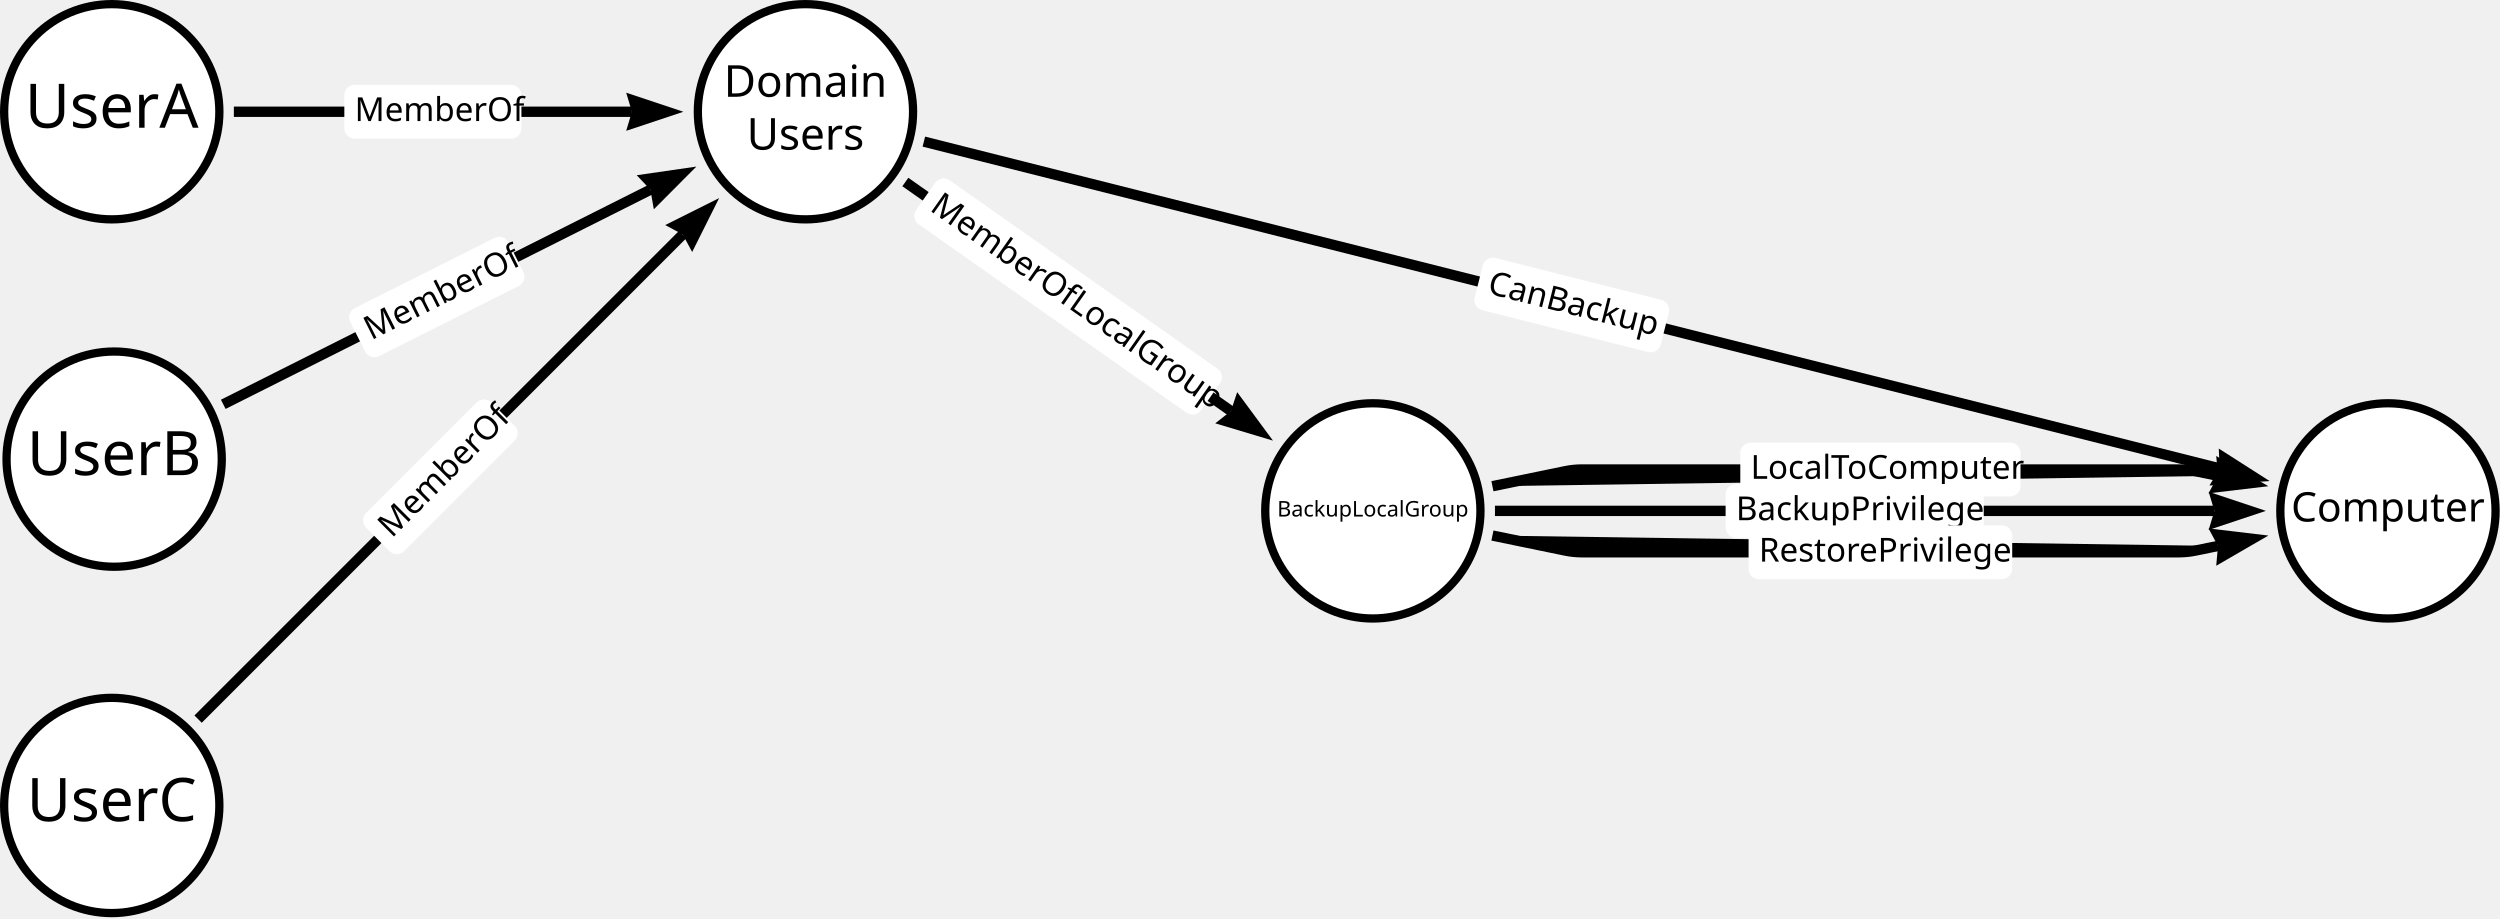
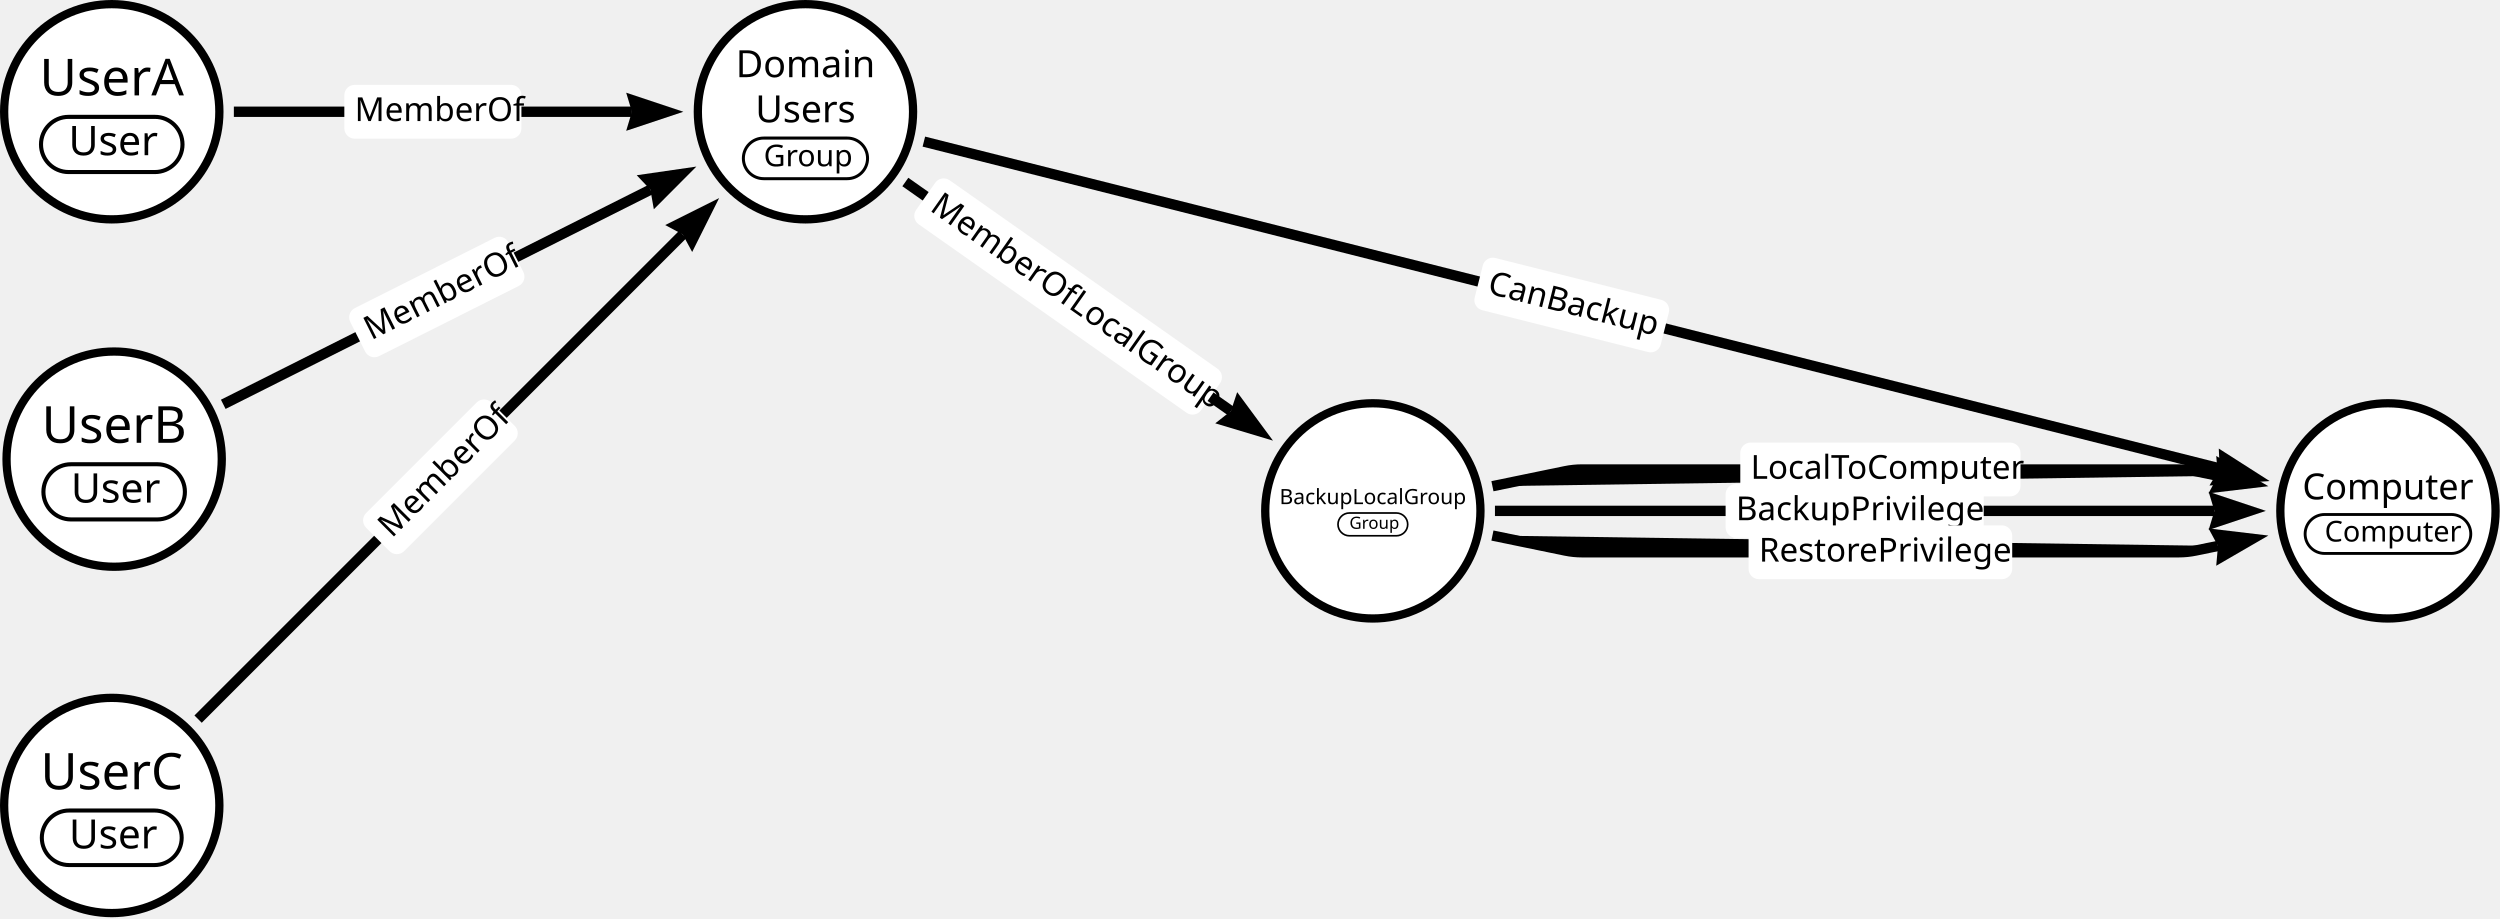
<svg xmlns="http://www.w3.org/2000/svg" width="1208" height="444" viewBox="0 0 1208 444">
  <defs>
    <style type="text/css" />
  </defs>
  <g transform="translate(-417 58) scale(1)">
    <g class="relationship">
      <g transform="translate(1080.359 188.8575) rotate(-6.639934747846364e-15)" stroke-width="5" stroke="#000000">
        <path d="M 57.784 -11.917 L 92.976 -19.175 A 40 40 0 0 1 101.056 -20 L 245.25 -20 L 389.444 -20 A 40 40 0 0 1 397.524 -19.175 L 408.366 -16.939 L 408.366 -16.939" />
        <polygon points="-24.862,0 -27.625,9.208 0,0 -27.625,-9.208" fill="#000000" transform="translate(490.5 0) rotate(11.65338) translate(-59 0)" stroke="none" />
      </g>
      <g transform="translate(1325.609 168.8575) rotate(-6.639934747846364e-15) translate(0 -13)">
        <g transform="translate(0 0)">
          <g transform="translate(-67.69922 0)" fill="#ffffff" stroke="#000000" stroke-width="0">
            <rect x="0" y="0" width="135.398" height="26" rx="5" ry="5" stroke="none" />
            <text xml:space="preserve" x="5" y="17.5" stroke="none" text-anchor="left" font-family="sans-serif" font-size="16" font-weight="normal" fill="#000000">LocalToComputer</text>
          </g>
        </g>
      </g>
    </g>
    <g class="relationship">
      <g transform="translate(1080.359 188.8575) rotate(-6.639934747846364e-15)" stroke-width="5" stroke="#000000">
        <path d="M 59 0 L 406.638 0" />
        <polygon points="-24.862,0 -27.625,9.208 0,0 -27.625,-9.208" fill="#000000" transform="translate(431.5 0) rotate(0)" stroke="none" />
      </g>
      <g transform="translate(1313.178 188.8575) rotate(-6.639934747846364e-15) translate(0 -13)">
        <g transform="translate(0 0)">
          <g transform="translate(-62.36328 0)" fill="#ffffff" stroke="#000000" stroke-width="0">
            <rect x="0" y="0" width="124.727" height="26" rx="5" ry="5" stroke="none" />
            <text xml:space="preserve" x="5" y="17.5" stroke="none" text-anchor="left" font-family="sans-serif" font-size="16" font-weight="normal" fill="#000000">BackupPrivilege</text>
          </g>
        </g>
      </g>
    </g>
    <g class="relationship">
      <g transform="translate(1080.359 188.8575) rotate(-6.639934747846364e-15)" stroke-width="5" stroke="#000000">
        <path d="M 57.784 11.917 L 92.976 19.175 A 40 40 0 0 0 101.056 20 L 245.25 20 L 389.444 20 A 40 40 0 0 0 397.524 19.175 L 408.366 16.939 L 408.366 16.939" />
        <polygon points="-24.862,0 -27.625,9.208 0,0 -27.625,-9.208" fill="#000000" transform="translate(490.5 0) rotate(-11.65338) translate(-59 0)" stroke="none" />
      </g>
      <g transform="translate(1325.609 208.8575) rotate(-6.639934747846364e-15) translate(0 -13)">
        <g transform="translate(0 0)">
          <g transform="translate(-63.69141 0)" fill="#ffffff" stroke="#000000" stroke-width="0">
            <rect x="0" y="0" width="127.383" height="26" rx="5" ry="5" stroke="none" />
            <text xml:space="preserve" x="5" y="17.5" stroke="none" text-anchor="left" font-family="sans-serif" font-size="16" font-weight="normal" fill="#000000">RestorePrivilege</text>
          </g>
        </g>
      </g>
    </g>
    <g class="relationship">
      <g transform="translate(806.1985 -4) rotate(35.12436)" stroke-width="5" stroke="#000000">
        <path d="M 59 0 L 251.336 0" />
        <polygon points="-24.862,0 -27.625,9.208 0,0 -27.625,-9.208" fill="#000000" transform="translate(276.1985 0) rotate(0)" stroke="none" />
      </g>
      <g transform="translate(933.1113 85.27647) rotate(35.12436) translate(0 -13)">
        <g transform="translate(0 0)">
          <g transform="translate(-84.14453 0)" fill="#ffffff" stroke="#000000" stroke-width="0">
            <rect x="0" y="0" width="168.289" height="26" rx="5" ry="5" stroke="none" />
            <text xml:space="preserve" x="5" y="17.5" stroke="none" text-anchor="left" font-family="sans-serif" font-size="16" font-weight="normal" fill="#000000">MemberOfLocalGroup</text>
          </g>
        </g>
      </g>
    </g>
    <g class="relationship">
      <g transform="translate(471 -4) rotate(0)" stroke-width="5" stroke="#000000">
        <path d="M 59 0 L 251.336 0" />
        <polygon points="-24.862,0 -27.625,9.208 0,0 -27.625,-9.208" fill="#000000" transform="translate(276.1985 0) rotate(0)" stroke="none" />
      </g>
      <g transform="translate(626.1682 -4) rotate(0) translate(0 -13)">
        <g transform="translate(0 0)">
          <g transform="translate(-42.78516 0)" fill="#ffffff" stroke="#000000" stroke-width="0">
            <rect x="0" y="0" width="85.57" height="26" rx="5" ry="5" stroke="none" />
            <text xml:space="preserve" x="5" y="17.5" stroke="none" text-anchor="left" font-family="sans-serif" font-size="16" font-weight="normal" fill="#000000">MemberOf</text>
          </g>
        </g>
      </g>
    </g>
    <g class="relationship">
      <g transform="translate(472.1596 163.8575) rotate(-26.67993)" stroke-width="5" stroke="#000000">
        <path d="M 59 0 L 289.98 0" />
        <polygon points="-24.862,0 -27.625,9.208 0,0 -27.625,-9.208" fill="#000000" transform="translate(314.8424 0) rotate(0)" stroke="none" />
      </g>
      <g transform="translate(628.0715 85.51035) rotate(-26.67993) translate(0 -13)">
        <g transform="translate(0 0)">
          <g transform="translate(-42.78516 0)" fill="#ffffff" stroke="#000000" stroke-width="0">
            <rect x="0" y="0" width="85.57" height="26" rx="5" ry="5" stroke="none" />
            <text xml:space="preserve" x="5" y="17.5" stroke="none" text-anchor="left" font-family="sans-serif" font-size="16" font-weight="normal" fill="#000000">MemberOf</text>
          </g>
        </g>
      </g>
    </g>
    <g class="relationship">
      <g transform="translate(471 331.1985) rotate(-45)" stroke-width="5" stroke="#000000">
        <path d="M 59 0 L 390.18 0" />
        <polygon points="-24.862,0 -27.625,9.208 0,0 -27.625,-9.208" fill="#000000" transform="translate(415.0423 0) rotate(0)" stroke="none" />
      </g>
      <g transform="translate(629.8091 172.3893) rotate(-45) translate(0 -13)">
        <g transform="translate(0 0)">
          <g transform="translate(-42.78516 0)" fill="#ffffff" stroke="#000000" stroke-width="0">
            <rect x="0" y="0" width="85.57" height="26" rx="5" ry="5" stroke="none" />
            <text xml:space="preserve" x="5" y="17.5" stroke="none" text-anchor="left" font-family="sans-serif" font-size="16" font-weight="normal" fill="#000000">MemberOf</text>
          </g>
        </g>
      </g>
    </g>
    <g class="relationship">
      <g transform="translate(806.1985 -4) rotate(14.15553)" stroke-width="5" stroke="#000000">
        <path d="M 59 0 L 704.744 0" />
        <polygon points="-24.862,0 -27.625,9.208 0,0 -27.625,-9.208" fill="#000000" transform="translate(729.6063 0) rotate(0)" stroke="none" />
      </g>
      <g transform="translate(1176.475 89.38865) rotate(14.15553) translate(0 -13)">
        <g transform="translate(0 0)">
          <g transform="translate(-46.35938 0)" fill="#ffffff" stroke="#000000" stroke-width="0">
            <rect x="0" y="0" width="92.719" height="26" rx="5" ry="5" stroke="none" />
            <text xml:space="preserve" x="5" y="17.5" stroke="none" text-anchor="left" font-family="sans-serif" font-size="16" font-weight="normal" fill="#000000">CanBackup</text>
          </g>
        </g>
      </g>
    </g>
    <g class="node">
      <g fill="#ffffff" stroke="#000000" stroke-width="4">
        <circle cx="1570.859" cy="188.857" r="52" />
      </g>
      <g transform="translate(1570.859 188.8575)">
-         <g transform="scale(0.3945319) translate(0 0)">
-           <g transform="translate(0 0)">
-             <g font-family="sans-serif" font-size="50" font-weight="normal" fill="#000000" text-anchor="middle">
-               <text xml:space="preserve" x="0" y="13" stroke="none">Computer</text>
+         <g transform="scale(0.3486078) translate(0 -59)">
+           <g transform="translate(0 0)">
+             <g fill="#000000" font-family="sans-serif" font-size="50" font-weight="normal" text-anchor="middle">
+               <text xml:space="preserve" x="0" y="43" stroke="none">Computer</text>
+             </g>
+           </g>
+           <g transform="translate(0 64)">
+             <g transform="translate(-114.8125 0)">
+               <g fill="#ffffff" stroke="#000000" stroke-width="4">
+                 <rect x="0" y="0" width="229.625" height="54" rx="27" ry="27" />
+                 <text xml:space="preserve" x="27" y="37.5" stroke="none" font-family="sans-serif" font-size="40" font-weight="normal" fill="#000000">Computer</text>
+               </g>
            </g>
          </g>
        </g>
      </g>
    </g>
    <g class="node">
      <g fill="#ffffff" stroke="#000000" stroke-width="4">
        <circle cx="1080.359" cy="188.857" r="52" />
      </g>
      <g transform="translate(1080.359 188.8575)">
-         <g transform="scale(0.2089852) translate(0 0)">
-           <g transform="translate(0 0)">
-             <g font-family="sans-serif" font-size="50" font-weight="normal" fill="#000000" text-anchor="middle">
-               <text xml:space="preserve" x="0" y="13" stroke="none">BackupLocalGroup</text>
+         <g transform="scale(0.2039263) translate(0 -59)">
+           <g transform="translate(0 0)">
+             <g fill="#000000" font-family="sans-serif" font-size="50" font-weight="normal" text-anchor="middle">
+               <text xml:space="preserve" x="0" y="43" stroke="none">BackupLocalGroup</text>
+             </g>
+           </g>
+           <g transform="translate(0 64)">
+             <g transform="translate(-82.58594 0)">
+               <g fill="#ffffff" stroke="#000000" stroke-width="4">
+                 <rect x="0" y="0" width="165.172" height="54" rx="27" ry="27" />
+                 <text xml:space="preserve" x="27" y="37.5" stroke="none" font-family="sans-serif" font-size="40" font-weight="normal" fill="#000000">Group</text>
+               </g>
            </g>
          </g>
        </g>
      </g>
    </g>
    <g class="node">
      <g fill="#ffffff" stroke="#000000" stroke-width="4">
        <circle cx="806.198" cy="-4" r="52" />
      </g>
      <g transform="translate(806.1985 -4)">
-         <g transform="scale(0.4257818) translate(0 0)">
-           <g transform="translate(0 0)">
-             <g font-family="sans-serif" font-size="50" font-weight="normal" fill="#000000" text-anchor="middle">
-               <text xml:space="preserve" x="0" y="-17" stroke="none">Domain</text>
-               <text xml:space="preserve" x="0" y="43" stroke="none" text-anchor="middle">Users</text>
+         <g transform="scale(0.3633055) translate(0 -89)">
+           <g transform="translate(0 0)">
+             <g fill="#000000" font-family="sans-serif" font-size="50" font-weight="normal" text-anchor="middle">
+               <text xml:space="preserve" x="0" y="43" stroke="none">Domain</text>
+               <text xml:space="preserve" x="0" y="103" stroke="none" text-anchor="middle">Users</text>
+             </g>
+           </g>
+           <g transform="translate(0 124)">
+             <g transform="translate(-82.58594 0)">
+               <g fill="#ffffff" stroke="#000000" stroke-width="4">
+                 <rect x="0" y="0" width="165.172" height="54" rx="27" ry="27" />
+                 <text xml:space="preserve" x="27" y="37.5" stroke="none" font-family="sans-serif" font-size="40" font-weight="normal" fill="#000000">Group</text>
+               </g>
            </g>
          </g>
        </g>
      </g>
    </g>
    <g class="node">
      <g fill="#ffffff" stroke="#000000" stroke-width="4">
        <circle cx="471" cy="-4" r="52" />
      </g>
      <g transform="translate(471 -4)">
-         <g transform="scale(0.5937504) translate(0 0)">
-           <g transform="translate(0 0)">
-             <g font-family="sans-serif" font-size="50" font-weight="normal" fill="#000000" text-anchor="middle">
-               <text xml:space="preserve" x="0" y="13" stroke="none">UserA</text>
+         <g transform="scale(0.4937781) translate(0 -59)">
+           <g transform="translate(0 0)">
+             <g fill="#000000" font-family="sans-serif" font-size="50" font-weight="normal" text-anchor="middle">
+               <text xml:space="preserve" x="0" y="43" stroke="none">UserA</text>
+             </g>
+           </g>
+           <g transform="translate(0 64)">
+             <g transform="translate(-69.22656 0)">
+               <g fill="#ffffff" stroke="#000000" stroke-width="4">
+                 <rect x="0" y="0" width="138.453" height="54" rx="27" ry="27" />
+                 <text xml:space="preserve" x="27" y="37.5" stroke="none" font-family="sans-serif" font-size="40" font-weight="normal" fill="#000000">User</text>
+               </g>
            </g>
          </g>
        </g>
      </g>
    </g>
    <g class="node">
      <g fill="#ffffff" stroke="#000000" stroke-width="4">
        <circle cx="472.16" cy="163.857" r="52" />
      </g>
      <g transform="translate(472.1596 163.8575)">
-         <g transform="scale(0.5937504) translate(0 0)">
-           <g transform="translate(0 0)">
-             <g font-family="sans-serif" font-size="50" font-weight="normal" fill="#000000" text-anchor="middle">
-               <text xml:space="preserve" x="0" y="13" stroke="none">UserB</text>
+         <g transform="scale(0.4937781) translate(0 -59)">
+           <g transform="translate(0 0)">
+             <g fill="#000000" font-family="sans-serif" font-size="50" font-weight="normal" text-anchor="middle">
+               <text xml:space="preserve" x="0" y="43" stroke="none">UserB</text>
+             </g>
+           </g>
+           <g transform="translate(0 64)">
+             <g transform="translate(-69.22656 0)">
+               <g fill="#ffffff" stroke="#000000" stroke-width="4">
+                 <rect x="0" y="0" width="138.453" height="54" rx="27" ry="27" />
+                 <text xml:space="preserve" x="27" y="37.5" stroke="none" font-family="sans-serif" font-size="40" font-weight="normal" fill="#000000">User</text>
+               </g>
            </g>
          </g>
        </g>
      </g>
    </g>
    <g class="node">
      <g fill="#ffffff" stroke="#000000" stroke-width="4">
        <circle cx="471" cy="331.198" r="52" />
      </g>
      <g transform="translate(471 331.1985)">
-         <g transform="scale(0.5820317) translate(0 0)">
-           <g transform="translate(0 0)">
-             <g font-family="sans-serif" font-size="50" font-weight="normal" fill="#000000" text-anchor="middle">
-               <text xml:space="preserve" x="0" y="13" stroke="none">UserC</text>
+         <g transform="scale(0.488124) translate(0 -59)">
+           <g transform="translate(0 0)">
+             <g fill="#000000" font-family="sans-serif" font-size="50" font-weight="normal" text-anchor="middle">
+               <text xml:space="preserve" x="0" y="43" stroke="none">UserC</text>
+             </g>
+           </g>
+           <g transform="translate(0 64)">
+             <g transform="translate(-69.22656 0)">
+               <g fill="#ffffff" stroke="#000000" stroke-width="4">
+                 <rect x="0" y="0" width="138.453" height="54" rx="27" ry="27" />
+                 <text xml:space="preserve" x="27" y="37.5" stroke="none" font-family="sans-serif" font-size="40" font-weight="normal" fill="#000000">User</text>
+               </g>
            </g>
          </g>
        </g>
      </g>
    </g>
  </g>
</svg>
